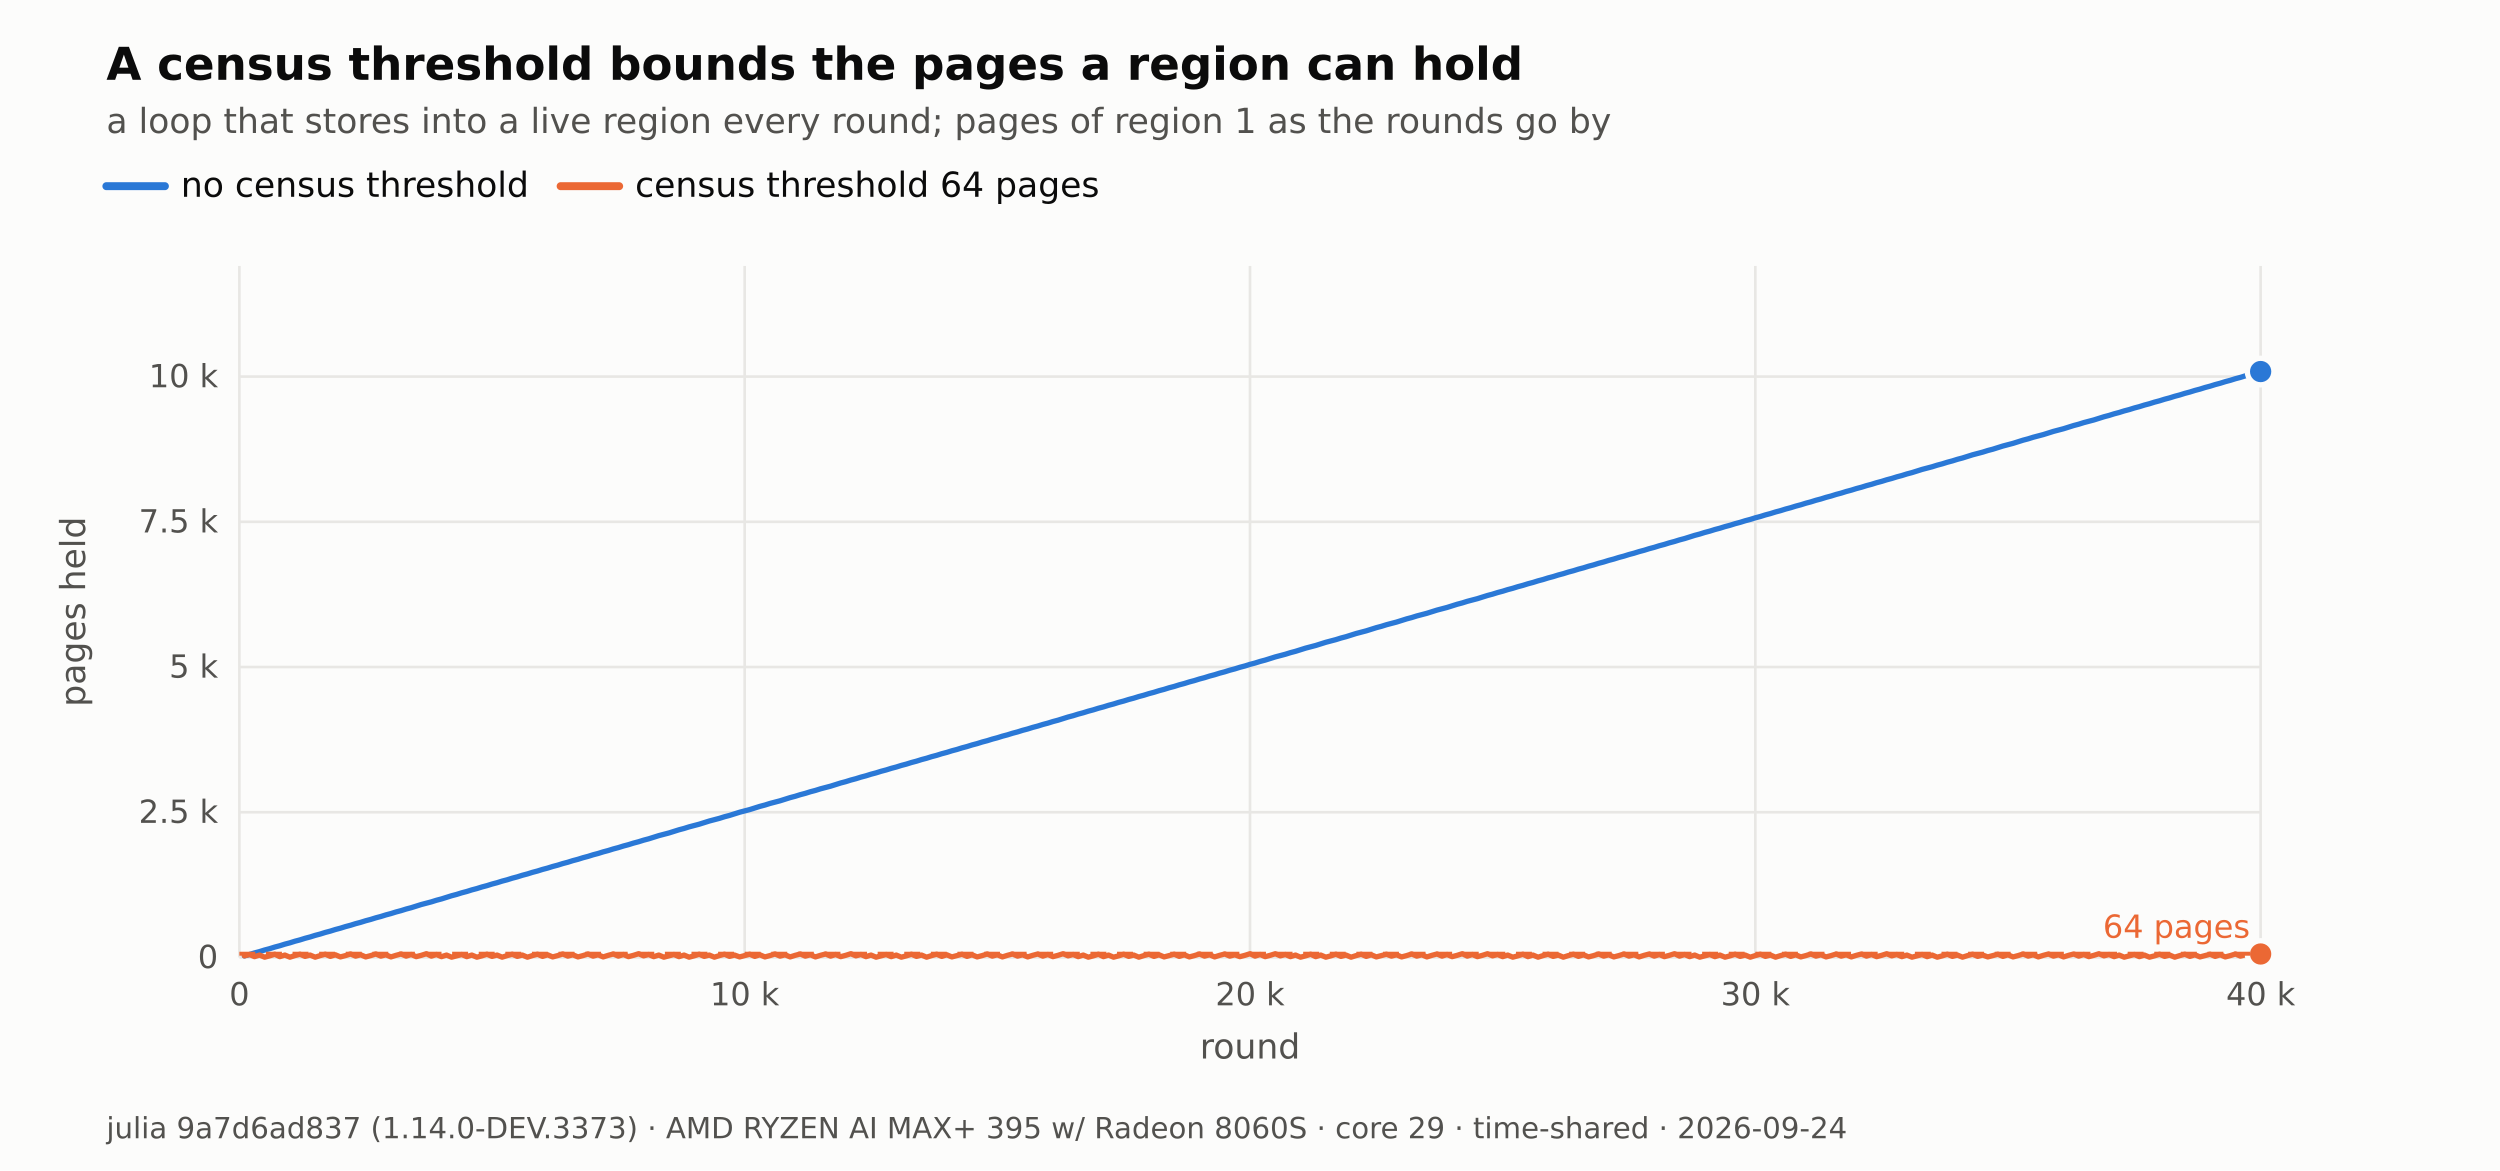
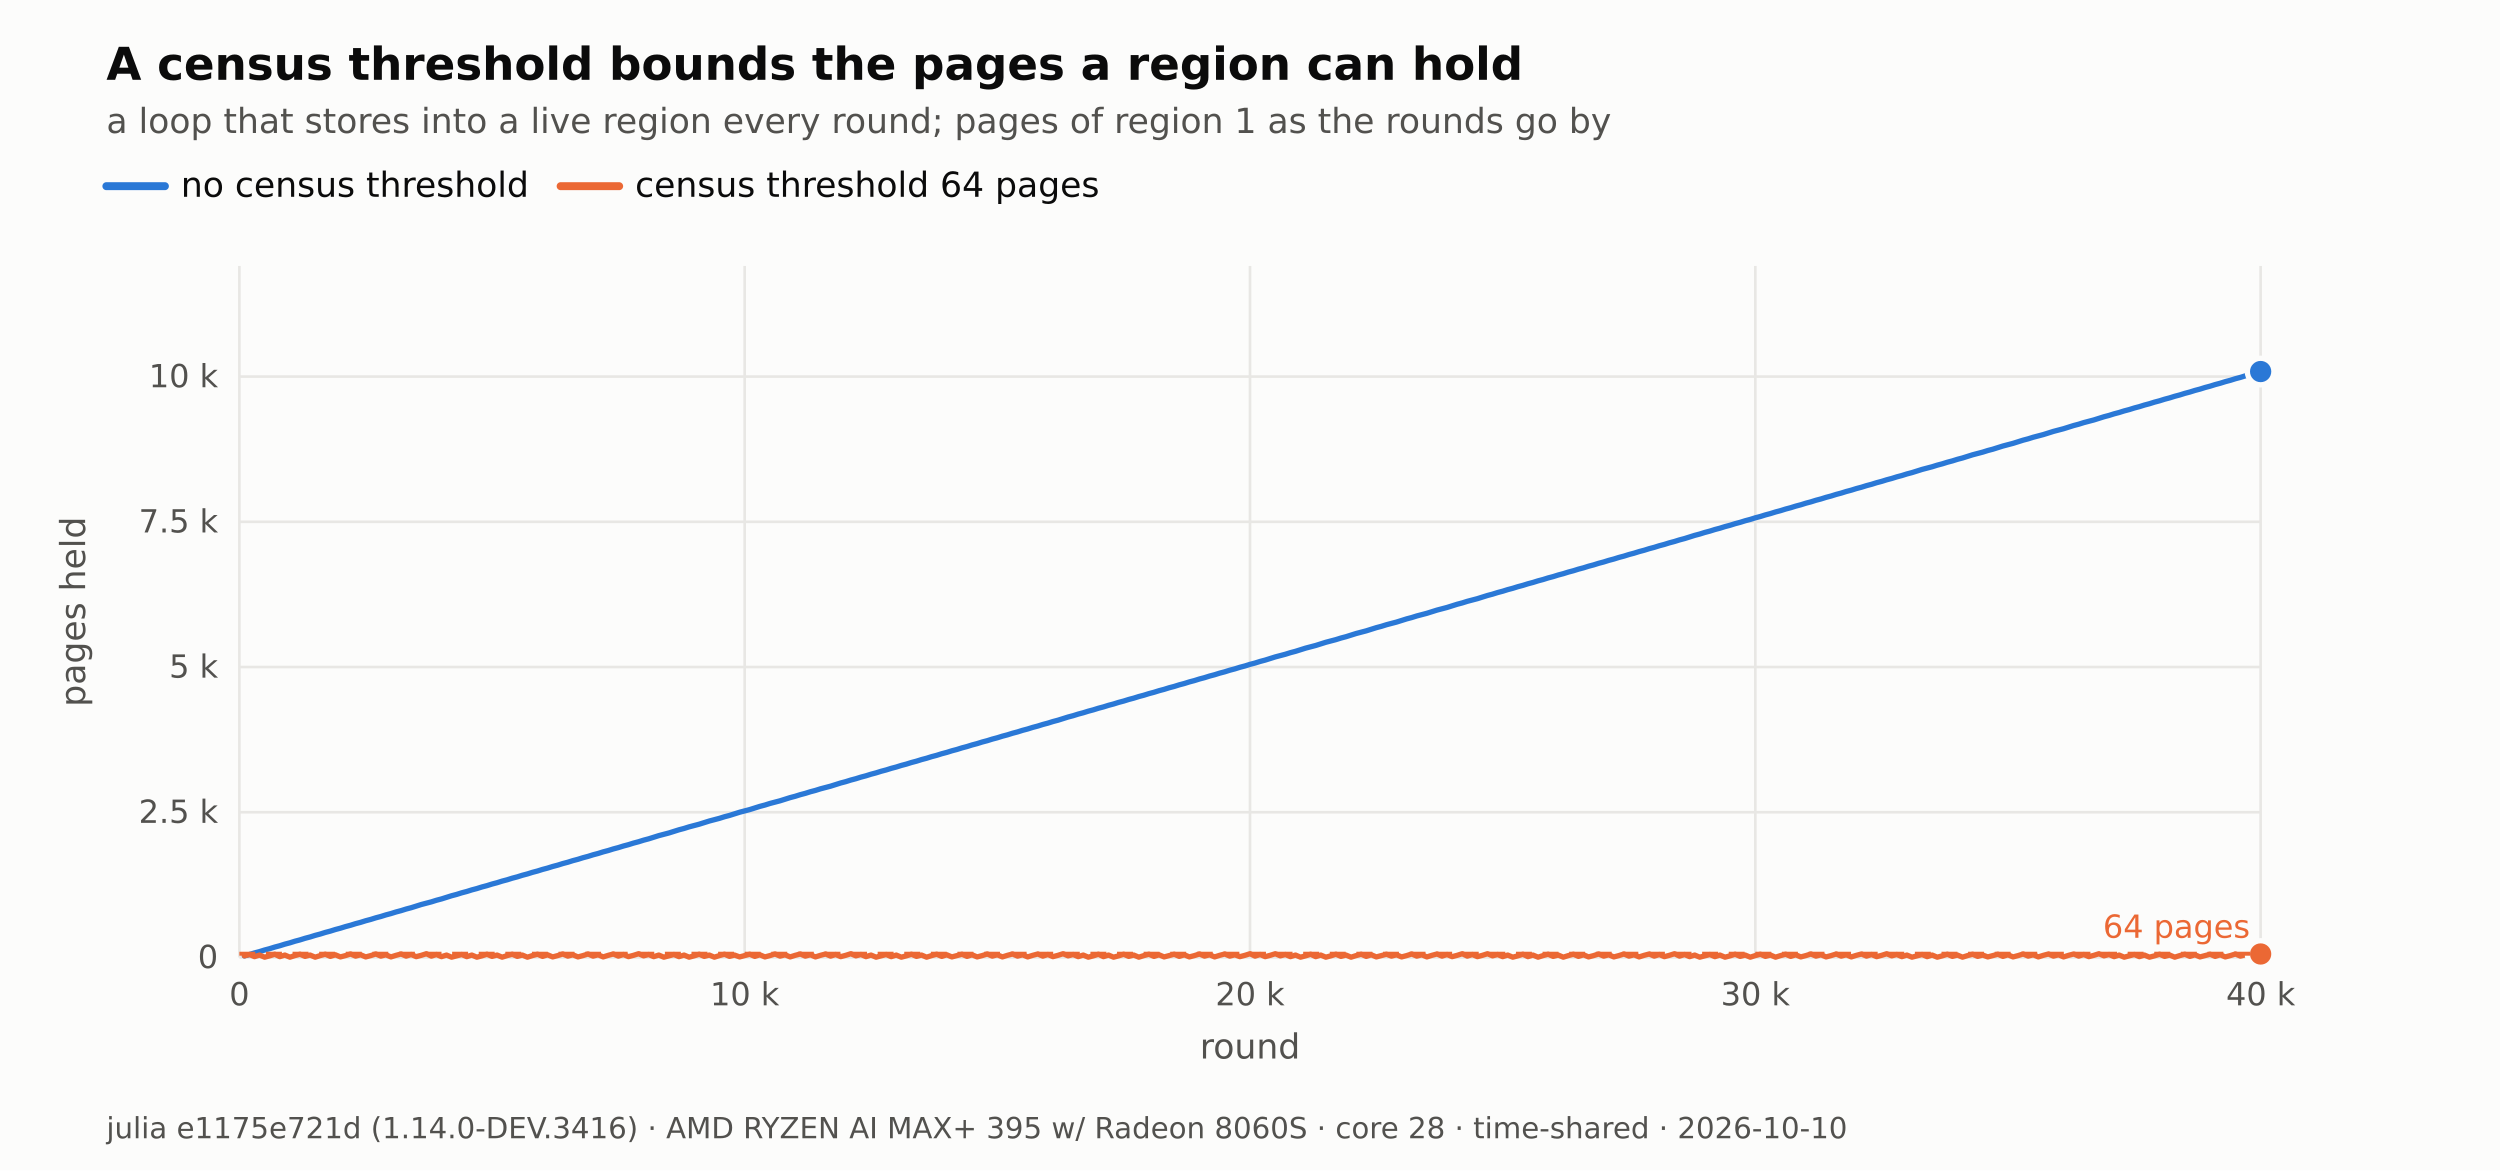
<svg xmlns="http://www.w3.org/2000/svg" viewBox="0 0 940 440" font-size="13">
  <rect width="940" height="440" fill="#fcfcfb" />
  <text x="40.0" y="30.0" font-family="DejaVu Sans, sans-serif" font-size="17" fill="#0b0b0b" text-anchor="start" font-weight="bold">A census threshold bounds the pages a region can hold</text>
  <text x="40.0" y="50.0" font-family="DejaVu Sans, sans-serif" font-size="13" fill="#52514e" text-anchor="start">a loop that stores into a live region every round; pages of region 1 as the rounds go by</text>
  <line x1="40" y1="70" x2="62" y2="70" stroke="#2a78d6" stroke-width="3" stroke-linecap="round" />
  <text x="68.0" y="74.0" font-family="DejaVu Sans, sans-serif" font-size="13" fill="#0b0b0b" text-anchor="start">no census threshold</text>
  <line x1="210.8" y1="70" x2="232.8" y2="70" stroke="#eb6834" stroke-width="3" stroke-linecap="round" />
  <text x="238.8" y="74.0" font-family="DejaVu Sans, sans-serif" font-size="13" fill="#0b0b0b" text-anchor="start">census threshold 64 pages</text>
  <line x1="90.0" y1="100" x2="90.0" y2="360" stroke="#e8e7e4" stroke-width="1" />
  <text x="90.0" y="378.0" font-family="DejaVu Sans, sans-serif" font-size="12" fill="#52514e" text-anchor="middle">0</text>
  <line x1="280.0" y1="100" x2="280.0" y2="360" stroke="#e8e7e4" stroke-width="1" />
  <text x="280.0" y="378.0" font-family="DejaVu Sans, sans-serif" font-size="12" fill="#52514e" text-anchor="middle">10 k</text>
  <line x1="470.0" y1="100" x2="470.0" y2="360" stroke="#e8e7e4" stroke-width="1" />
  <text x="470.0" y="378.0" font-family="DejaVu Sans, sans-serif" font-size="12" fill="#52514e" text-anchor="middle">20 k</text>
  <line x1="660.0" y1="100" x2="660.0" y2="360" stroke="#e8e7e4" stroke-width="1" />
  <text x="660.0" y="378.0" font-family="DejaVu Sans, sans-serif" font-size="12" fill="#52514e" text-anchor="middle">30 k</text>
  <line x1="850.0" y1="100" x2="850.0" y2="360" stroke="#e8e7e4" stroke-width="1" />
  <text x="850.0" y="378.0" font-family="DejaVu Sans, sans-serif" font-size="12" fill="#52514e" text-anchor="middle">40 k</text>
  <line x1="90" y1="360.0" x2="850" y2="360.0" stroke="#e8e7e4" stroke-width="1" />
  <text x="82.0" y="364.0" font-family="DejaVu Sans, sans-serif" font-size="12" fill="#52514e" text-anchor="end">0</text>
  <line x1="90" y1="305.4" x2="850" y2="305.4" stroke="#e8e7e4" stroke-width="1" />
  <text x="82.0" y="309.4" font-family="DejaVu Sans, sans-serif" font-size="12" fill="#52514e" text-anchor="end">2.5 k</text>
  <line x1="90" y1="250.8" x2="850" y2="250.8" stroke="#e8e7e4" stroke-width="1" />
  <text x="82.0" y="254.8" font-family="DejaVu Sans, sans-serif" font-size="12" fill="#52514e" text-anchor="end">5 k</text>
  <line x1="90" y1="196.2" x2="850" y2="196.2" stroke="#e8e7e4" stroke-width="1" />
  <text x="82.0" y="200.2" font-family="DejaVu Sans, sans-serif" font-size="12" fill="#52514e" text-anchor="end">7.5 k</text>
  <line x1="90" y1="141.6" x2="850" y2="141.6" stroke="#e8e7e4" stroke-width="1" />
  <text x="82.0" y="145.6" font-family="DejaVu Sans, sans-serif" font-size="12" fill="#52514e" text-anchor="end">10 k</text>
  <path d="M91.9,359.4 L93.8,358.9 L95.7,358.3 L97.6,357.8 L99.5,357.2 L101.4,356.7 L103.3,356.1 L105.2,355.6 L107.1,355.0 L109.0,354.5 L110.9,353.9 L112.8,353.4 L114.7,352.8 L116.6,352.3 L118.5,351.7 L120.4,351.2 L122.3,350.6 L124.2,350.1 L126.1,349.5 L128.0,349.0 L129.9,348.4 L131.8,347.9 L133.7,347.3 L135.6,346.8 L137.5,346.2 L139.4,345.7 L141.3,345.1 L143.2,344.6 L145.1,344.0 L147.0,343.5 L148.9,342.9 L150.8,342.4 L152.7,341.8 L154.6,341.3 L156.5,340.7 L158.4,340.1 L160.3,339.6 L162.2,339.1 L164.1,338.5 L166.0,338.0 L167.9,337.4 L169.8,336.8 L171.7,336.3 L173.6,335.7 L175.5,335.2 L177.4,334.6 L179.3,334.1 L181.2,333.5 L183.1,333.0 L185.0,332.4 L186.9,331.9 L188.8,331.3 L190.7,330.8 L192.6,330.2 L194.5,329.7 L196.4,329.1 L198.3,328.6 L200.2,328.0 L202.1,327.5 L204.0,326.9 L205.9,326.4 L207.8,325.8 L209.7,325.3 L211.6,324.7 L213.5,324.2 L215.4,323.6 L217.3,323.1 L219.2,322.5 L221.1,322.0 L223.0,321.4 L224.9,320.9 L226.8,320.3 L228.7,319.8 L230.6,319.2 L232.5,318.7 L234.4,318.1 L236.3,317.6 L238.2,317.0 L240.1,316.5 L242.0,315.9 L243.9,315.4 L245.8,314.8 L247.7,314.2 L249.6,313.7 L251.5,313.2 L253.4,312.6 L255.3,312.0 L257.2,311.5 L259.1,310.9 L261.0,310.4 L262.9,309.9 L264.8,309.3 L266.7,308.7 L268.6,308.2 L270.5,307.7 L272.4,307.1 L274.3,306.6 L276.2,306.0 L278.1,305.4 L280.0,304.9 L281.9,304.4 L283.8,303.8 L285.7,303.2 L287.6,302.7 L289.5,302.1 L291.4,301.6 L293.3,301.1 L295.2,300.5 L297.1,299.9 L299.0,299.4 L300.9,298.8 L302.8,298.3 L304.7,297.7 L306.6,297.2 L308.5,296.6 L310.4,296.1 L312.3,295.6 L314.2,295.0 L316.1,294.4 L318.0,293.9 L319.9,293.3 L321.8,292.8 L323.7,292.2 L325.6,291.7 L327.5,291.1 L329.4,290.6 L331.3,290.0 L333.2,289.5 L335.1,288.9 L337.0,288.4 L338.9,287.8 L340.8,287.3 L342.7,286.7 L344.6,286.2 L346.5,285.6 L348.4,285.1 L350.3,284.5 L352.2,284.0 L354.1,283.4 L356.0,282.9 L357.9,282.3 L359.8,281.8 L361.7,281.2 L363.6,280.7 L365.5,280.1 L367.4,279.6 L369.3,279.0 L371.2,278.5 L373.1,277.9 L375.0,277.4 L376.9,276.8 L378.8,276.3 L380.7,275.7 L382.6,275.2 L384.5,274.6 L386.4,274.1 L388.3,273.5 L390.2,273.0 L392.1,272.4 L394.0,271.9 L395.9,271.3 L397.8,270.8 L399.7,270.2 L401.6,269.6 L403.5,269.1 L405.4,268.5 L407.3,268.0 L409.2,267.4 L411.1,266.9 L413.0,266.3 L414.9,265.8 L416.8,265.2 L418.7,264.7 L420.6,264.1 L422.5,263.6 L424.4,263.0 L426.3,262.5 L428.2,261.9 L430.1,261.4 L432.0,260.8 L433.9,260.3 L435.8,259.7 L437.7,259.2 L439.6,258.6 L441.5,258.1 L443.4,257.5 L445.3,257.0 L447.2,256.4 L449.1,255.9 L451.0,255.3 L452.9,254.8 L454.8,254.2 L456.7,253.7 L458.6,253.1 L460.5,252.6 L462.4,252.0 L464.3,251.5 L466.2,250.9 L468.1,250.4 L470.0,249.8 L471.9,249.3 L473.8,248.7 L475.7,248.2 L477.6,247.6 L479.5,247.0 L481.4,246.5 L483.3,246.0 L485.2,245.4 L487.1,244.9 L489.0,244.3 L490.9,243.7 L492.8,243.2 L494.7,242.7 L496.6,242.1 L498.5,241.5 L500.4,241.0 L502.3,240.5 L504.2,239.9 L506.1,239.4 L508.0,238.8 L509.9,238.2 L511.8,237.7 L513.7,237.2 L515.6,236.6 L517.5,236.0 L519.4,235.5 L521.3,234.9 L523.2,234.4 L525.1,233.9 L527.0,233.3 L528.9,232.7 L530.8,232.2 L532.7,231.6 L534.6,231.1 L536.5,230.6 L538.4,230.0 L540.3,229.4 L542.2,228.9 L544.1,228.4 L546.0,227.8 L547.9,227.2 L549.8,226.7 L551.7,226.1 L553.6,225.6 L555.5,225.1 L557.4,224.5 L559.3,223.9 L561.2,223.4 L563.1,222.8 L565.0,222.3 L566.9,221.7 L568.8,221.2 L570.7,220.6 L572.6,220.1 L574.5,219.5 L576.4,219.0 L578.3,218.4 L580.2,217.9 L582.1,217.3 L584.0,216.8 L585.9,216.2 L587.8,215.7 L589.7,215.1 L591.6,214.6 L593.5,214.0 L595.4,213.5 L597.3,212.9 L599.2,212.4 L601.1,211.8 L603.0,211.3 L604.9,210.7 L606.8,210.2 L608.7,209.6 L610.6,209.1 L612.5,208.5 L614.4,208.0 L616.3,207.4 L618.2,206.9 L620.1,206.3 L622.0,205.8 L623.9,205.2 L625.8,204.7 L627.7,204.1 L629.6,203.6 L631.5,203.0 L633.4,202.5 L635.3,201.9 L637.2,201.3 L639.1,200.8 L641.0,200.2 L642.9,199.7 L644.8,199.1 L646.7,198.6 L648.6,198.0 L650.5,197.5 L652.4,196.9 L654.3,196.4 L656.2,195.8 L658.1,195.3 L660.0,194.7 L661.9,194.2 L663.8,193.6 L665.7,193.1 L667.6,192.5 L669.5,192.0 L671.4,191.4 L673.3,190.9 L675.2,190.3 L677.1,189.8 L679.0,189.2 L680.9,188.7 L682.8,188.1 L684.7,187.6 L686.6,187.0 L688.5,186.5 L690.4,185.9 L692.3,185.4 L694.2,184.8 L696.1,184.3 L698.0,183.7 L699.9,183.2 L701.8,182.6 L703.7,182.1 L705.6,181.5 L707.5,181.0 L709.4,180.4 L711.3,179.9 L713.2,179.3 L715.1,178.8 L717.0,178.2 L718.9,177.7 L720.8,177.1 L722.7,176.5 L724.6,176.0 L726.5,175.5 L728.4,174.9 L730.3,174.4 L732.2,173.8 L734.1,173.3 L736.0,172.7 L737.9,172.2 L739.8,171.6 L741.7,171.0 L743.6,170.5 L745.5,170.0 L747.4,169.4 L749.3,168.9 L751.2,168.3 L753.1,167.7 L755.0,167.2 L756.9,166.7 L758.8,166.1 L760.7,165.5 L762.6,165.0 L764.5,164.4 L766.4,163.9 L768.3,163.4 L770.2,162.8 L772.1,162.2 L774.0,161.7 L775.9,161.2 L777.8,160.6 L779.7,160.0 L781.6,159.5 L783.5,158.9 L785.4,158.4 L787.3,157.9 L789.2,157.3 L791.1,156.7 L793.0,156.2 L794.9,155.6 L796.8,155.1 L798.7,154.5 L800.6,154.0 L802.5,153.4 L804.4,152.9 L806.3,152.3 L808.2,151.8 L810.1,151.2 L812.0,150.7 L813.9,150.1 L815.8,149.6 L817.7,149.0 L819.6,148.5 L821.5,147.9 L823.4,147.4 L825.3,146.8 L827.2,146.3 L829.1,145.7 L831.0,145.2 L832.9,144.6 L834.8,144.1 L836.7,143.5 L838.6,143.0 L840.5,142.4 L842.4,141.9 L844.3,141.3 L846.2,140.8 L848.1,140.2 L850.0,139.7" fill="none" stroke="#2a78d6" stroke-width="2" stroke-linejoin="round" stroke-linecap="round" />
  <circle cx="850.0" cy="139.7" r="5" fill="#2a78d6" stroke="#fcfcfb" stroke-width="2" />
  <path d="M91.9,359.4 L93.8,358.9 L95.7,359.7 L97.6,359.1 L99.5,359.9 L101.4,359.4 L103.3,358.8 L105.2,359.7 L107.1,359.1 L109.0,359.9 L110.9,359.3 L112.8,358.8 L114.7,359.6 L116.6,359.1 L118.5,359.9 L120.4,359.3 L122.3,358.8 L124.2,359.6 L126.1,359.0 L128.0,359.8 L129.9,359.3 L131.8,358.7 L133.7,359.5 L135.6,359.0 L137.5,359.8 L139.4,359.3 L141.3,358.7 L143.2,359.5 L145.1,359.0 L147.0,359.8 L148.9,359.2 L150.8,358.7 L152.7,359.5 L154.6,358.9 L156.5,359.7 L158.4,359.2 L160.3,358.6 L162.2,359.5 L164.1,358.9 L166.0,359.7 L167.9,359.1 L169.8,359.9 L171.7,359.4 L173.6,358.9 L175.5,359.7 L177.4,359.1 L179.3,359.9 L181.2,359.4 L183.1,358.8 L185.0,359.6 L186.9,359.1 L188.8,359.9 L190.7,359.3 L192.6,358.8 L194.5,359.6 L196.4,359.1 L198.3,359.9 L200.2,359.3 L202.1,358.8 L204.0,359.6 L205.9,359.0 L207.8,359.8 L209.7,359.3 L211.6,358.7 L213.5,359.5 L215.4,359.0 L217.3,359.8 L219.2,359.3 L221.1,358.7 L223.0,359.5 L224.9,359.0 L226.8,359.8 L228.7,359.2 L230.6,358.7 L232.5,359.5 L234.4,358.9 L236.3,359.7 L238.2,359.2 L240.1,358.6 L242.0,359.4 L243.9,358.9 L245.8,359.7 L247.7,359.1 L249.6,359.9 L251.5,359.4 L253.4,358.9 L255.3,359.7 L257.2,359.1 L259.1,359.9 L261.0,359.4 L262.9,358.8 L264.8,359.6 L266.7,359.1 L268.6,359.9 L270.5,359.3 L272.4,358.8 L274.3,359.6 L276.2,359.1 L278.1,359.8 L280.0,359.3 L281.9,358.8 L283.8,359.6 L285.7,359.0 L287.6,359.8 L289.5,359.3 L291.4,358.7 L293.3,359.5 L295.2,359.0 L297.1,359.8 L299.0,359.2 L300.9,358.7 L302.8,359.5 L304.7,359.0 L306.6,359.8 L308.5,359.2 L310.4,358.7 L312.3,359.5 L314.2,358.9 L316.1,359.7 L318.0,359.2 L319.9,358.6 L321.8,359.4 L323.7,358.9 L325.6,359.7 L327.5,359.1 L329.4,359.9 L331.3,359.4 L333.2,358.9 L335.1,359.7 L337.0,359.1 L338.9,359.9 L340.8,359.4 L342.7,358.8 L344.6,359.6 L346.5,359.1 L348.4,359.9 L350.3,359.3 L352.2,358.8 L354.1,359.6 L356.0,359.0 L357.9,359.8 L359.8,359.3 L361.7,358.8 L363.6,359.6 L365.5,359.0 L367.4,359.8 L369.3,359.3 L371.2,358.7 L373.1,359.5 L375.0,359.0 L376.9,359.8 L378.8,359.2 L380.7,358.7 L382.6,359.5 L384.5,359.0 L386.4,359.8 L388.3,359.2 L390.2,358.7 L392.1,359.5 L394.0,358.9 L395.9,359.7 L397.8,359.2 L399.7,358.6 L401.6,359.4 L403.5,358.9 L405.4,359.7 L407.3,359.1 L409.2,359.9 L411.1,359.4 L413.0,358.8 L414.9,359.7 L416.8,359.1 L418.7,359.9 L420.6,359.4 L422.5,358.8 L424.4,359.6 L426.3,359.1 L428.2,359.9 L430.1,359.3 L432.0,358.8 L433.9,359.6 L435.8,359.0 L437.7,359.8 L439.6,359.3 L441.5,358.8 L443.4,359.6 L445.3,359.0 L447.2,359.8 L449.1,359.3 L451.0,358.7 L452.9,359.5 L454.8,359.0 L456.7,359.8 L458.6,359.2 L460.5,358.7 L462.4,359.5 L464.3,359.0 L466.2,359.7 L468.1,359.2 L470.0,358.6 L471.9,359.5 L473.8,358.9 L475.7,359.7 L477.6,359.2 L479.5,358.6 L481.4,359.4 L483.3,358.9 L485.2,359.7 L487.1,359.1 L489.0,359.9 L490.9,359.4 L492.8,358.8 L494.7,359.7 L496.6,359.1 L498.5,359.9 L500.4,359.4 L502.3,358.8 L504.2,359.6 L506.1,359.1 L508.0,359.9 L509.9,359.3 L511.8,358.8 L513.7,359.6 L515.6,359.0 L517.5,359.8 L519.4,359.3 L521.3,358.8 L523.2,359.5 L525.1,359.0 L527.0,359.8 L528.9,359.3 L530.8,358.7 L532.7,359.5 L534.6,359.0 L536.5,359.8 L538.4,359.2 L540.3,358.7 L542.2,359.5 L544.1,358.9 L546.0,359.7 L547.9,359.2 L549.8,358.6 L551.7,359.5 L553.6,358.9 L555.5,359.7 L557.4,359.2 L559.3,358.6 L561.2,359.4 L563.1,358.9 L565.0,359.7 L566.9,359.1 L568.8,359.9 L570.7,359.4 L572.6,358.8 L574.5,359.7 L576.4,359.1 L578.3,359.9 L580.2,359.3 L582.1,358.8 L584.0,359.6 L585.9,359.1 L587.8,359.9 L589.7,359.3 L591.6,358.8 L593.5,359.6 L595.4,359.0 L597.3,359.8 L599.2,359.3 L601.1,358.7 L603.0,359.5 L604.9,359.0 L606.8,359.8 L608.7,359.3 L610.6,358.7 L612.5,359.5 L614.4,359.0 L616.3,359.8 L618.2,359.2 L620.1,358.7 L622.0,359.5 L623.9,358.9 L625.8,359.7 L627.7,359.2 L629.6,358.6 L631.5,359.5 L633.4,358.9 L635.3,359.7 L637.2,359.1 L639.1,359.9 L641.0,359.4 L642.9,358.9 L644.8,359.7 L646.7,359.1 L648.6,359.9 L650.5,359.4 L652.4,358.8 L654.3,359.6 L656.2,359.1 L658.1,359.9 L660.0,359.3 L661.9,358.8 L663.8,359.6 L665.7,359.1 L667.6,359.9 L669.5,359.3 L671.4,358.8 L673.3,359.6 L675.2,359.0 L677.1,359.8 L679.0,359.3 L680.9,358.7 L682.8,359.5 L684.7,359.0 L686.6,359.8 L688.5,359.3 L690.4,358.7 L692.3,359.5 L694.2,359.0 L696.1,359.8 L698.0,359.2 L699.9,358.7 L701.8,359.5 L703.7,358.9 L705.6,359.7 L707.5,359.2 L709.4,358.6 L711.3,359.4 L713.2,358.9 L715.1,359.7 L717.0,359.1 L718.9,359.9 L720.8,359.4 L722.7,358.9 L724.6,359.7 L726.5,359.1 L728.4,359.9 L730.3,359.4 L732.2,358.8 L734.1,359.6 L736.0,359.1 L737.9,359.9 L739.8,359.3 L741.7,358.8 L743.6,359.6 L745.5,359.1 L747.4,359.8 L749.3,359.3 L751.2,358.8 L753.1,359.6 L755.0,359.0 L756.9,359.8 L758.8,359.3 L760.7,358.7 L762.6,359.5 L764.5,359.0 L766.4,359.8 L768.3,359.2 L770.2,358.7 L772.1,359.5 L774.0,359.0 L775.9,359.8 L777.8,359.2 L779.7,358.7 L781.6,359.5 L783.5,358.9 L785.4,359.7 L787.3,359.2 L789.2,358.6 L791.1,359.4 L793.0,358.9 L794.9,359.7 L796.8,359.1 L798.7,359.9 L800.6,359.4 L802.5,358.9 L804.4,359.7 L806.3,359.1 L808.2,359.9 L810.1,359.4 L812.0,358.8 L813.9,359.6 L815.8,359.1 L817.7,359.9 L819.6,359.3 L821.5,358.8 L823.4,359.6 L825.3,359.0 L827.2,359.8 L829.1,359.3 L831.0,358.8 L832.9,359.6 L834.8,359.0 L836.7,359.8 L838.6,359.3 L840.5,358.7 L842.4,359.5 L844.3,359.0 L846.2,359.8 L848.1,359.2 L850.0,358.7" fill="none" stroke="#eb6834" stroke-width="2" stroke-linejoin="round" stroke-linecap="round" />
  <circle cx="850.0" cy="358.7" r="5" fill="#eb6834" stroke="#fcfcfb" stroke-width="2" />
  <line x1="90" y1="358.6" x2="850" y2="358.6" stroke="#eb6834" stroke-width="1.5" stroke-dasharray="6 4" />
  <text x="846.0" y="352.6" font-family="DejaVu Sans, sans-serif" font-size="12" fill="#eb6834" text-anchor="end">64 pages</text>
  <text x="470.0" y="398.0" font-family="DejaVu Sans, sans-serif" font-size="13" fill="#52514e" text-anchor="middle">round</text>
  <text x="32.0" y="230.0" font-family="DejaVu Sans, sans-serif" font-size="13" fill="#52514e" text-anchor="middle" transform="rotate(-90 32 230.0)">pages held</text>
-   <text x="40.0" y="428.0" font-family="DejaVu Sans, sans-serif" font-size="11" fill="#52514e" text-anchor="start">julia 9a7d6ad837 (1.14.0-DEV.3373) · AMD RYZEN AI MAX+ 395 w/ Radeon 8060S · core 29 · time-shared · 2026-09-24</text>
+   <text x="40.0" y="428.0" font-family="DejaVu Sans, sans-serif" font-size="11" fill="#52514e" text-anchor="start">julia e1175e721d (1.14.0-DEV.3416) · AMD RYZEN AI MAX+ 395 w/ Radeon 8060S · core 28 · time-shared · 2026-10-10</text>
</svg>
